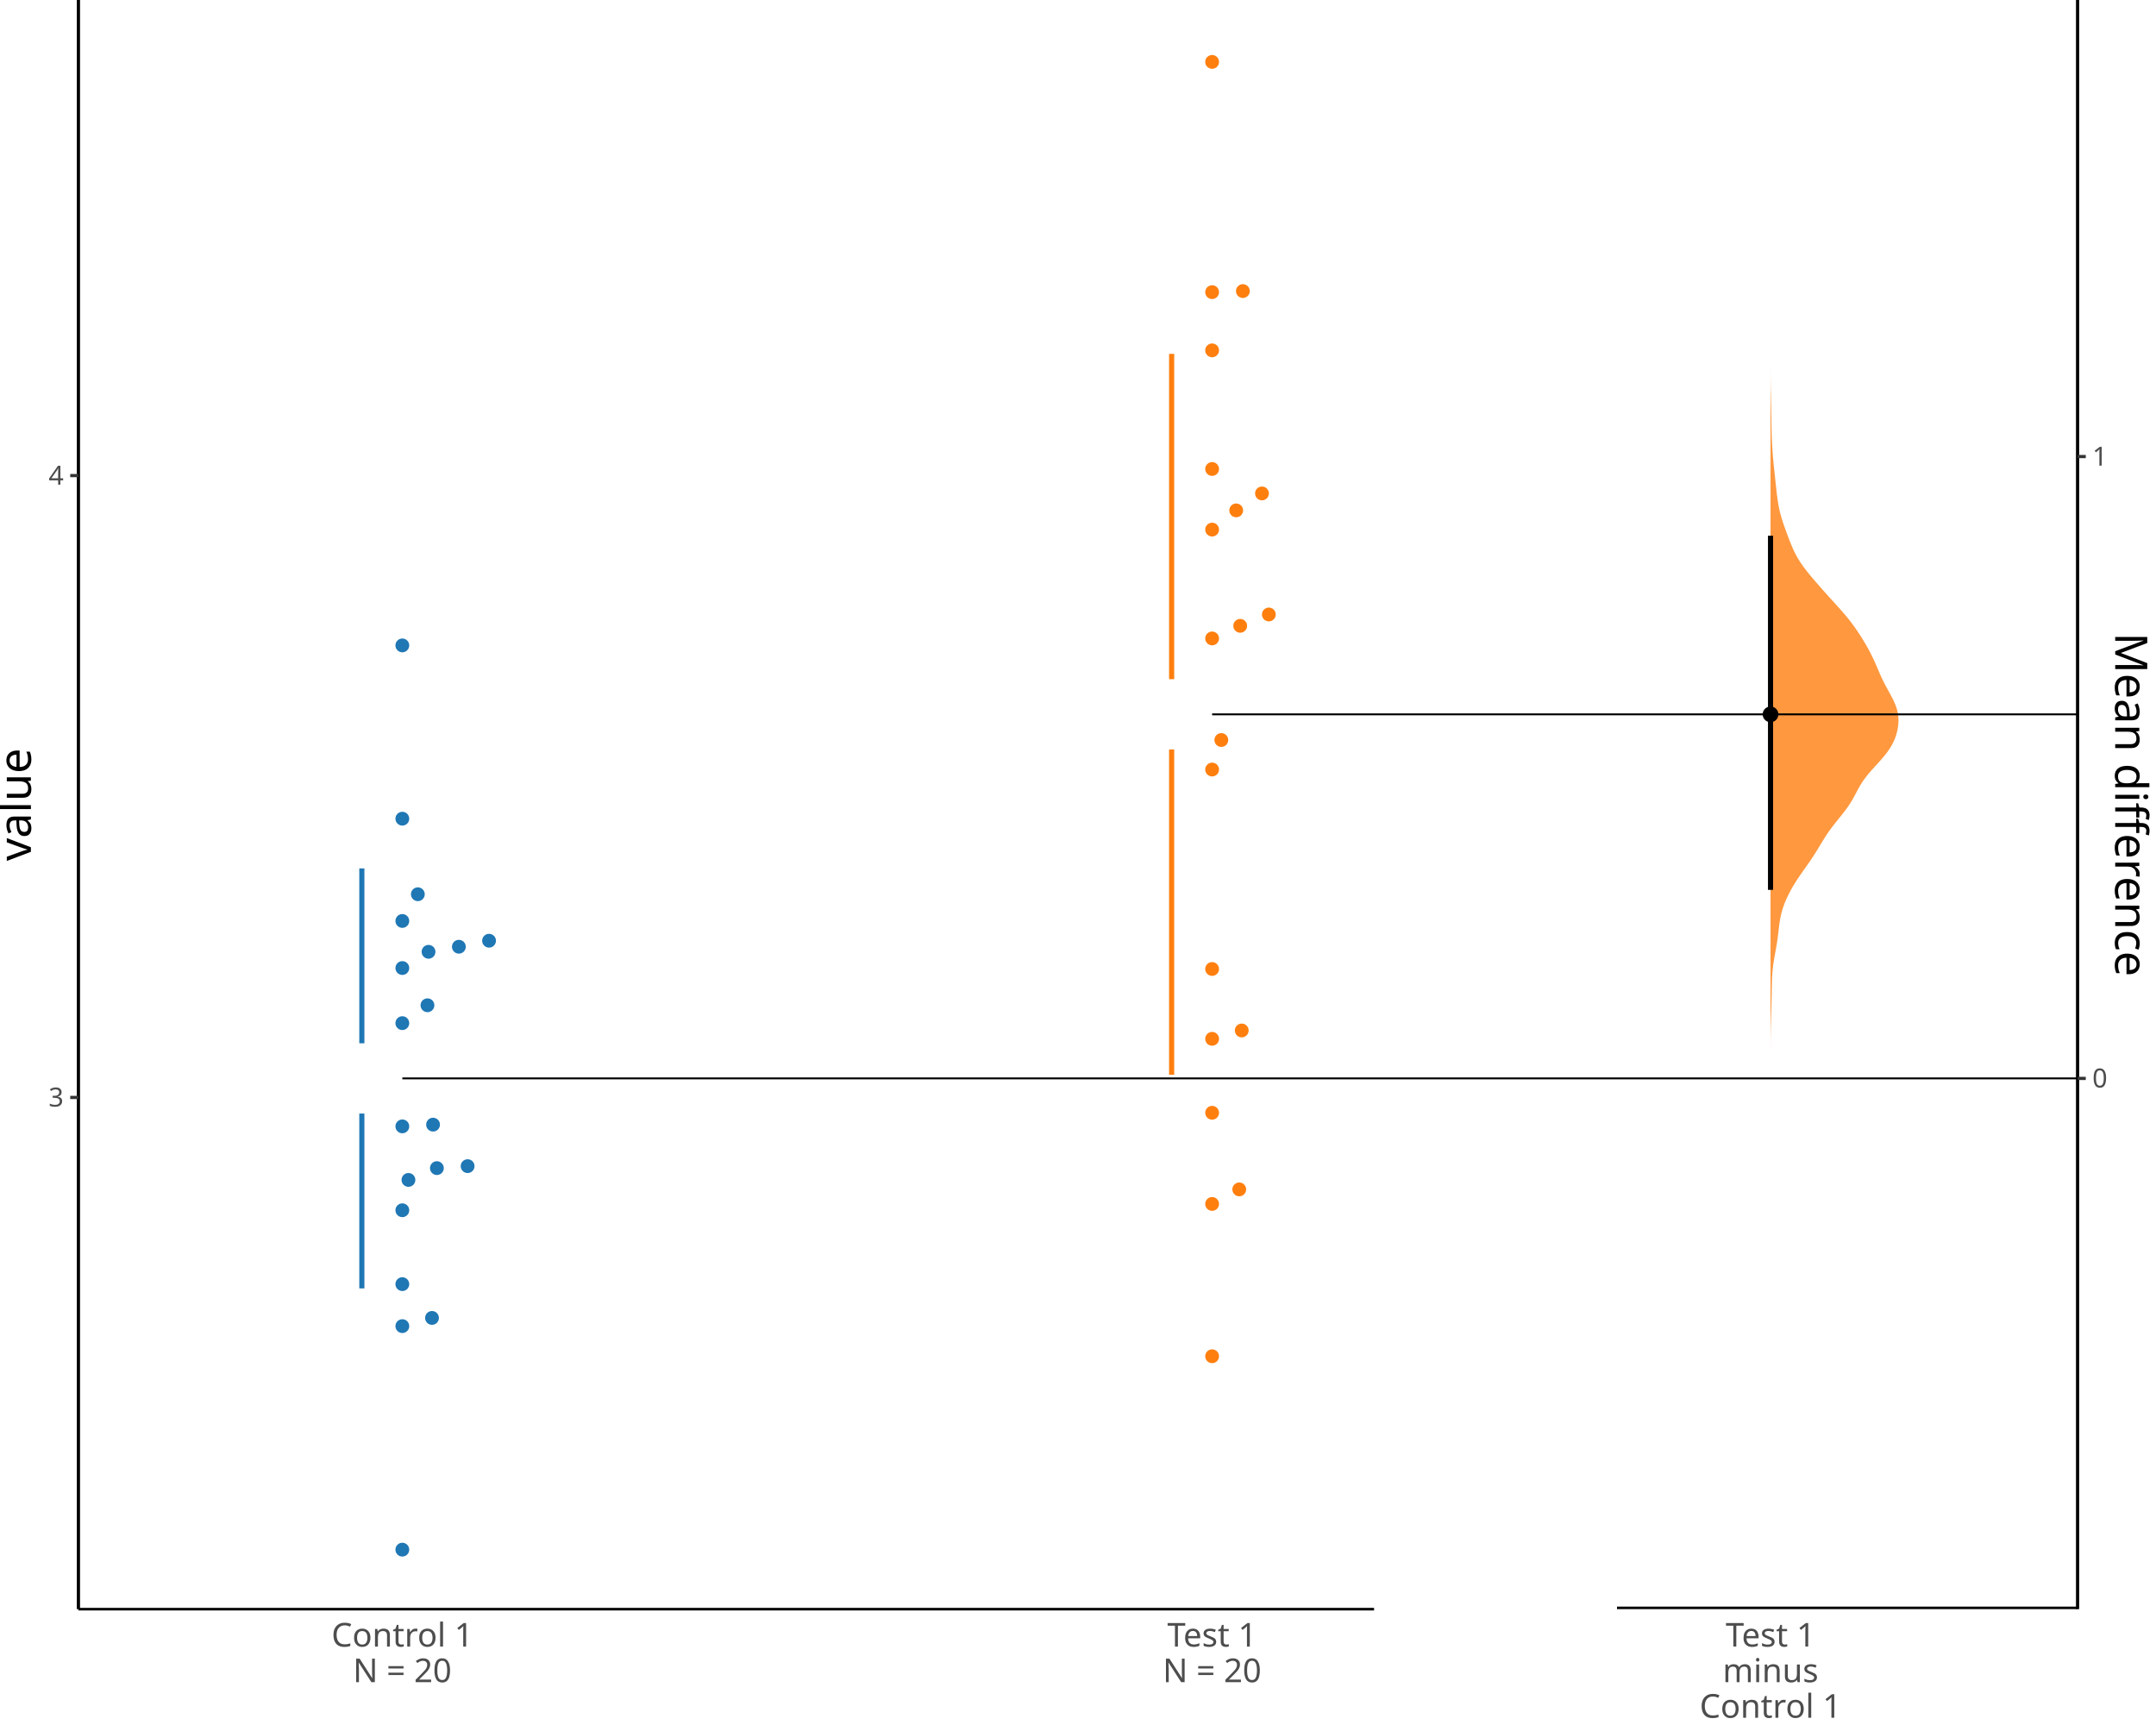
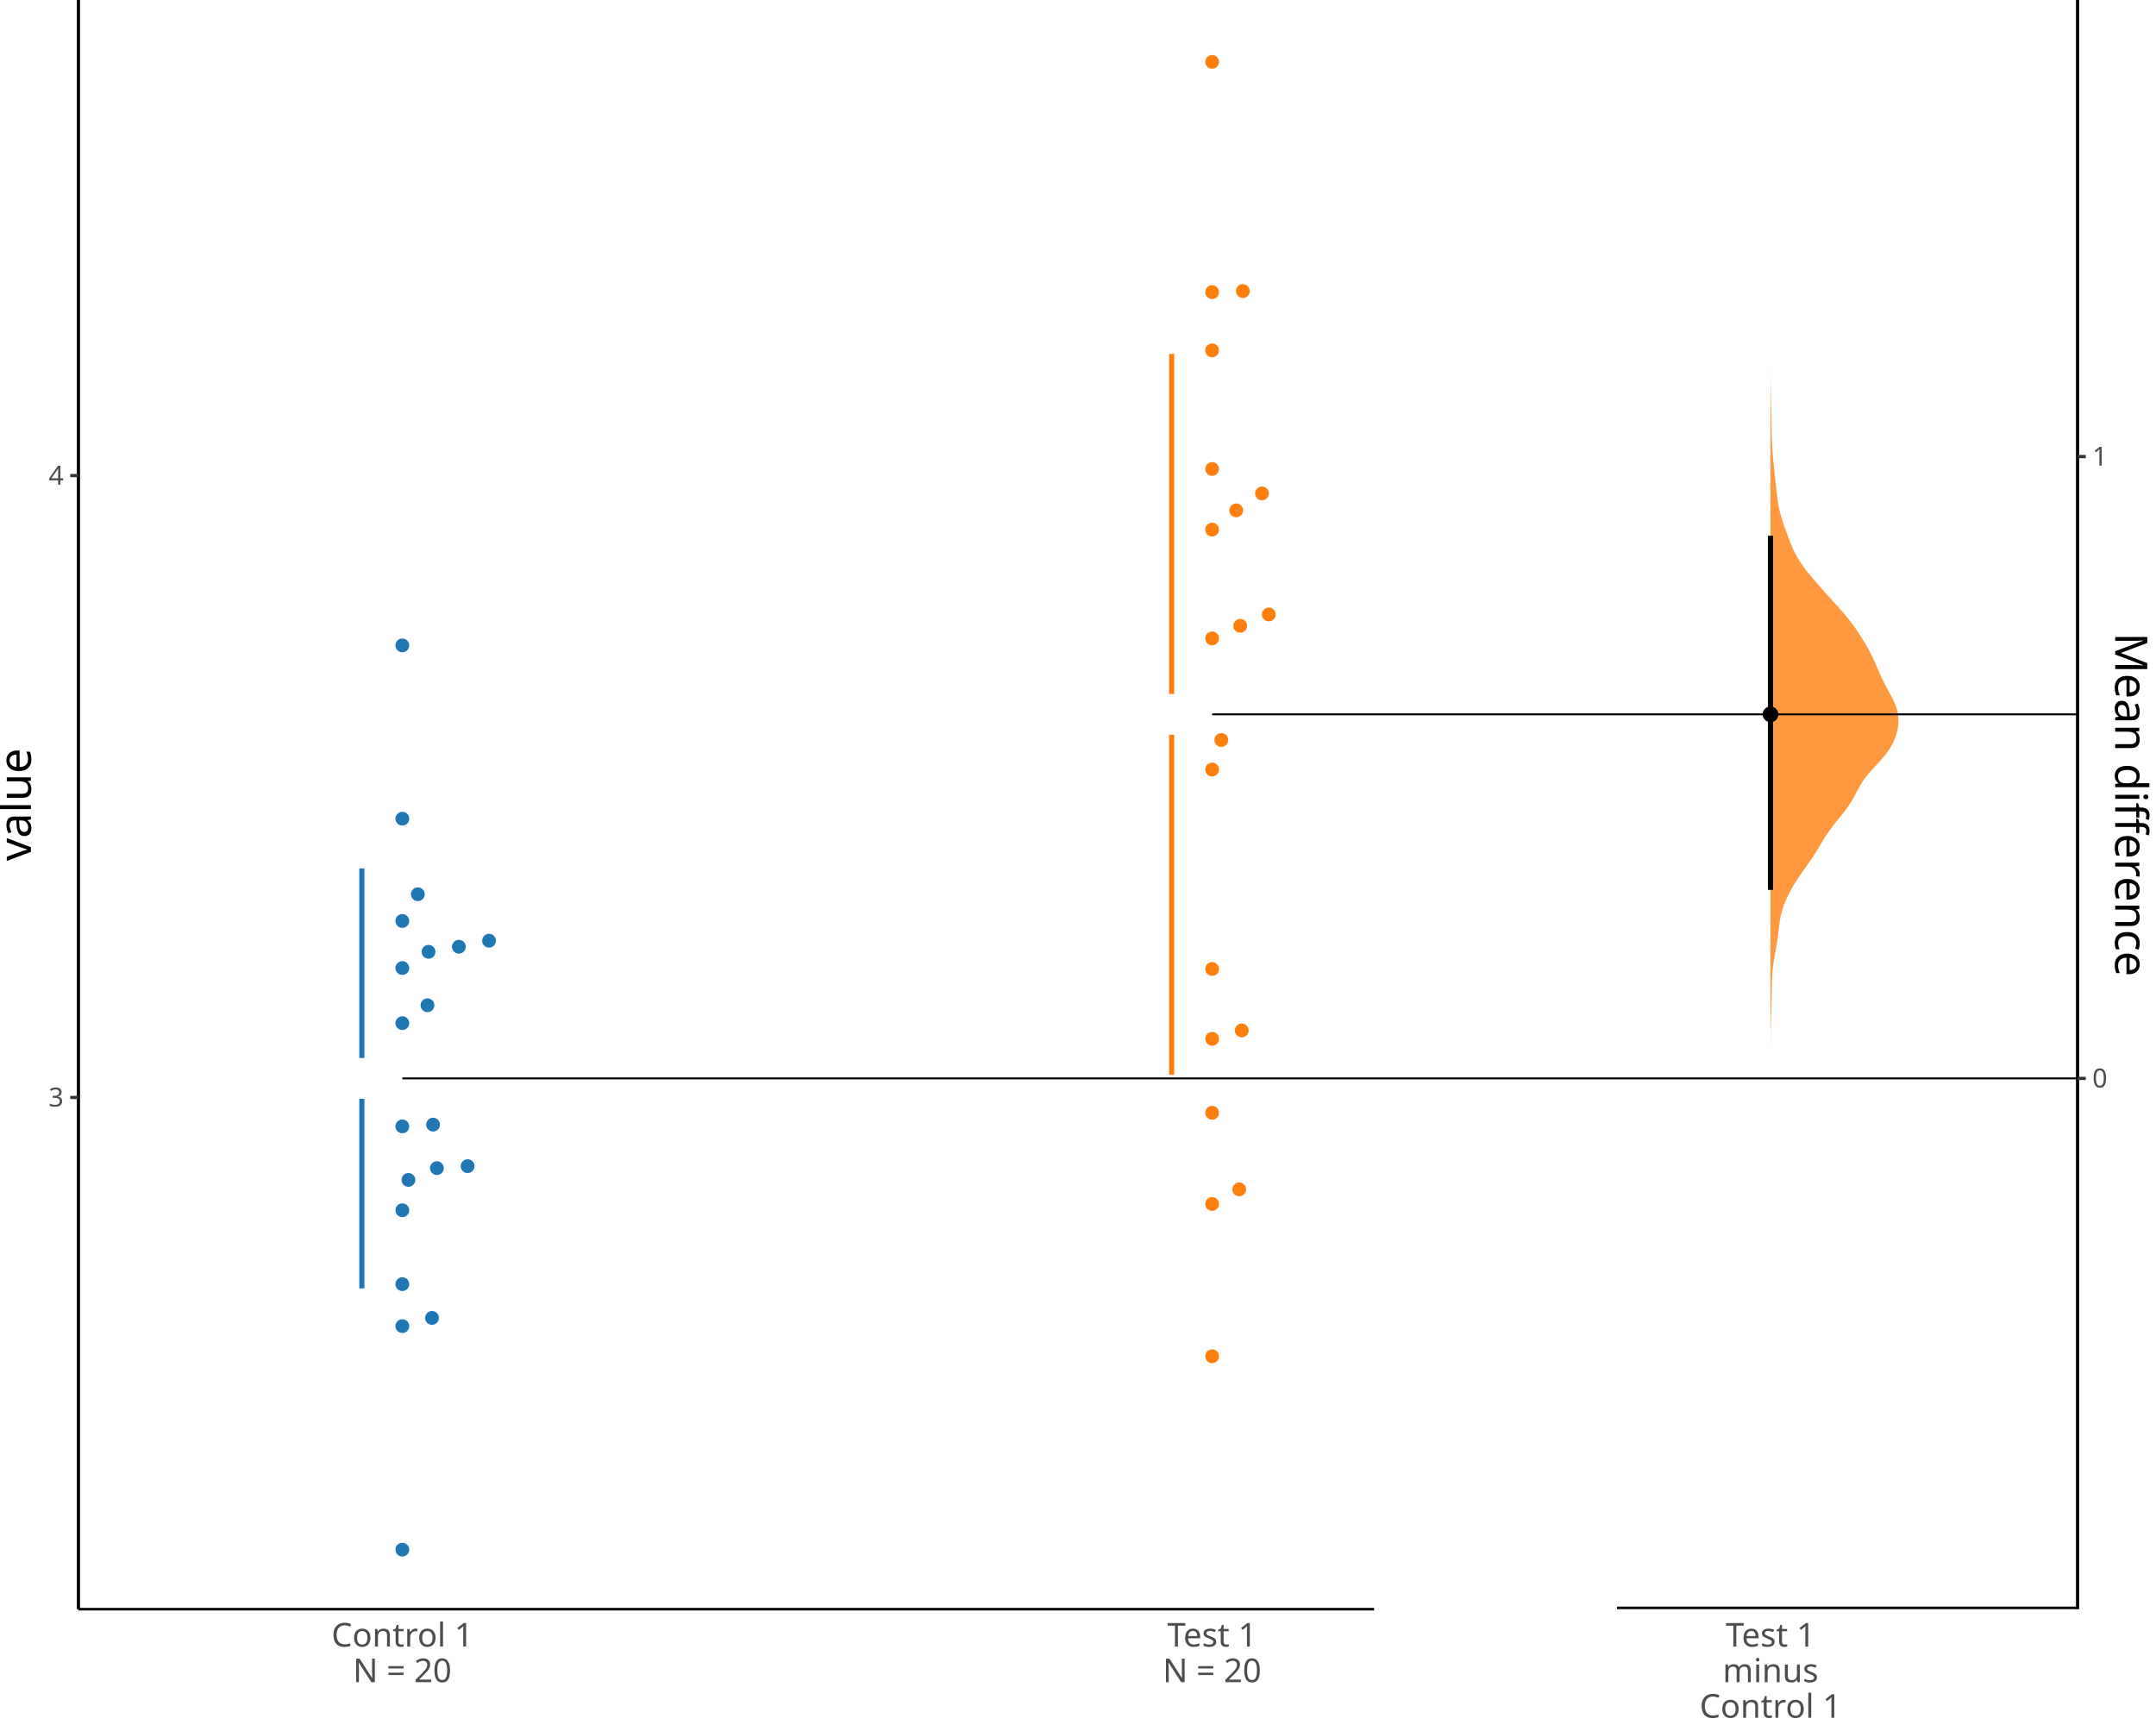
<svg xmlns="http://www.w3.org/2000/svg" class="svglite" data-engine-version="2.0" width="720.00pt" height="576.00pt" viewBox="0 0 720.00 576.00">
  <defs>
    <style type="text/css">
    .svglite line, .svglite polyline, .svglite polygon, .svglite path, .svglite rect, .svglite circle {
      fill: none;
      stroke: #000000;
      stroke-linecap: round;
      stroke-linejoin: round;
      stroke-miterlimit: 10.00;
    }
  </style>
  </defs>
  <rect width="100%" height="100%" style="stroke: none; fill: #FFFFFF;" />
  <defs>
    <clipPath id="cpMC4wMHw3MjAuMDB8MC4wMHw1NzYuMDA=">
      <rect x="0.00" y="0.00" width="720.00" height="576.00" />
    </clipPath>
  </defs>
  <g clip-path="url(#cpMC4wMHw3MjAuMDB8MC4wMHw1NzYuMDA=)">
</g>
  <defs>
    <clipPath id="cpMC4wMHw1NDAuMDB8MC4wMHw1NzYuMDA=">
      <rect x="0.00" y="0.00" width="540.00" height="576.00" />
    </clipPath>
  </defs>
  <g clip-path="url(#cpMC4wMHw1NDAuMDB8MC4wMHw1NzYuMDA=)">
    <rect x="-0" y="0.00" width="540.00" height="576.00" style="stroke-width: 1.07; stroke: #FFFFFF; fill: #FFFFFF;" />
  </g>
  <g clip-path="url(#cpMC4wMHw3MjAuMDB8MC4wMHw1NzYuMDA=)">
    <rect x="26.19" y="-0" width="513.81" height="537.32" style="stroke-width: 1.07; stroke: none; fill: #FFFFFF;" />
    <circle cx="143.11" cy="317.82" r="1.95" style="stroke-width: 0.71; stroke: #1F77B4; fill: #1F77B4;" />
    <circle cx="134.36" cy="307.52" r="1.95" style="stroke-width: 0.71; stroke: #1F77B4; fill: #1F77B4;" />
    <circle cx="144.62" cy="375.53" r="1.95" style="stroke-width: 0.71; stroke: #1F77B4; fill: #1F77B4;" />
    <circle cx="134.36" cy="404.12" r="1.95" style="stroke-width: 0.71; stroke: #1F77B4; fill: #1F77B4;" />
    <circle cx="153.24" cy="316.13" r="1.95" style="stroke-width: 0.71; stroke: #1F77B4; fill: #1F77B4;" />
    <circle cx="134.36" cy="517.45" r="1.95" style="stroke-width: 0.71; stroke: #1F77B4; fill: #1F77B4;" />
    <circle cx="163.32" cy="314.12" r="1.95" style="stroke-width: 0.71; stroke: #1F77B4; fill: #1F77B4;" />
    <circle cx="156.16" cy="389.39" r="1.95" style="stroke-width: 0.71; stroke: #1F77B4; fill: #1F77B4;" />
    <circle cx="145.90" cy="390.05" r="1.95" style="stroke-width: 0.71; stroke: #1F77B4; fill: #1F77B4;" />
    <circle cx="134.36" cy="442.81" r="1.95" style="stroke-width: 0.71; stroke: #1F77B4; fill: #1F77B4;" />
    <circle cx="134.36" cy="376.11" r="1.95" style="stroke-width: 0.71; stroke: #1F77B4; fill: #1F77B4;" />
    <circle cx="134.36" cy="215.51" r="1.95" style="stroke-width: 0.71; stroke: #1F77B4; fill: #1F77B4;" />
    <circle cx="142.75" cy="335.67" r="1.95" style="stroke-width: 0.71; stroke: #1F77B4; fill: #1F77B4;" />
    <circle cx="134.36" cy="323.24" r="1.95" style="stroke-width: 0.71; stroke: #1F77B4; fill: #1F77B4;" />
    <circle cx="134.36" cy="428.79" r="1.95" style="stroke-width: 0.71; stroke: #1F77B4; fill: #1F77B4;" />
    <circle cx="139.54" cy="298.60" r="1.95" style="stroke-width: 0.71; stroke: #1F77B4; fill: #1F77B4;" />
    <circle cx="144.27" cy="440.07" r="1.95" style="stroke-width: 0.71; stroke: #1F77B4; fill: #1F77B4;" />
    <circle cx="136.40" cy="393.99" r="1.95" style="stroke-width: 0.71; stroke: #1F77B4; fill: #1F77B4;" />
    <circle cx="134.36" cy="273.37" r="1.95" style="stroke-width: 0.71; stroke: #1F77B4; fill: #1F77B4;" />
    <circle cx="134.36" cy="341.64" r="1.95" style="stroke-width: 0.71; stroke: #1F77B4; fill: #1F77B4;" />
    <circle cx="407.86" cy="247.10" r="1.95" style="stroke-width: 0.71; stroke: #FF7F0E; fill: #FF7F0E;" />
    <circle cx="404.79" cy="402.01" r="1.95" style="stroke-width: 0.71; stroke: #FF7F0E; fill: #FF7F0E;" />
    <circle cx="423.73" cy="205.18" r="1.95" style="stroke-width: 0.71; stroke: #FF7F0E; fill: #FF7F0E;" />
    <circle cx="404.79" cy="97.55" r="1.95" style="stroke-width: 0.71; stroke: #FF7F0E; fill: #FF7F0E;" />
    <circle cx="404.79" cy="323.56" r="1.95" style="stroke-width: 0.71; stroke: #FF7F0E; fill: #FF7F0E;" />
    <circle cx="404.79" cy="452.87" r="1.95" style="stroke-width: 0.71; stroke: #FF7F0E; fill: #FF7F0E;" />
    <circle cx="412.83" cy="170.42" r="1.95" style="stroke-width: 0.71; stroke: #FF7F0E; fill: #FF7F0E;" />
    <circle cx="415.06" cy="97.19" r="1.95" style="stroke-width: 0.71; stroke: #FF7F0E; fill: #FF7F0E;" />
    <circle cx="414.17" cy="208.97" r="1.95" style="stroke-width: 0.71; stroke: #FF7F0E; fill: #FF7F0E;" />
    <circle cx="413.85" cy="397.15" r="1.95" style="stroke-width: 0.71; stroke: #FF7F0E; fill: #FF7F0E;" />
    <circle cx="404.79" cy="256.96" r="1.95" style="stroke-width: 0.71; stroke: #FF7F0E; fill: #FF7F0E;" />
    <circle cx="414.68" cy="344.09" r="1.95" style="stroke-width: 0.71; stroke: #FF7F0E; fill: #FF7F0E;" />
    <circle cx="404.79" cy="371.57" r="1.95" style="stroke-width: 0.71; stroke: #FF7F0E; fill: #FF7F0E;" />
    <circle cx="404.79" cy="20.67" r="1.95" style="stroke-width: 0.71; stroke: #FF7F0E; fill: #FF7F0E;" />
    <circle cx="404.79" cy="116.99" r="1.95" style="stroke-width: 0.71; stroke: #FF7F0E; fill: #FF7F0E;" />
    <circle cx="421.44" cy="164.76" r="1.95" style="stroke-width: 0.71; stroke: #FF7F0E; fill: #FF7F0E;" />
    <circle cx="404.79" cy="176.84" r="1.95" style="stroke-width: 0.71; stroke: #FF7F0E; fill: #FF7F0E;" />
    <circle cx="404.79" cy="346.88" r="1.95" style="stroke-width: 0.71; stroke: #FF7F0E; fill: #FF7F0E;" />
    <circle cx="404.79" cy="213.18" r="1.95" style="stroke-width: 0.71; stroke: #FF7F0E; fill: #FF7F0E;" />
    <circle cx="404.79" cy="156.60" r="1.95" style="stroke-width: 0.71; stroke: #FF7F0E; fill: #FF7F0E;" />
    <line x1="134.36" y1="360.09" x2="540.00" y2="360.09" style="stroke-width: 0.64; stroke-linecap: butt;" />
    <line x1="404.79" y1="238.53" x2="540.00" y2="238.53" style="stroke-width: 0.64; stroke-linecap: butt;" />
-     <line x1="120.84" y1="347.51" x2="120.84" y2="290.83" style="stroke-width: 1.71; stroke: #1F77B4; stroke-linecap: square;" />
-     <line x1="391.27" y1="225.94" x2="391.27" y2="119.02" style="stroke-width: 1.71; stroke: #FF7F0E; stroke-linecap: square;" />
-     <line x1="120.84" y1="372.68" x2="120.84" y2="429.36" style="stroke-width: 1.71; stroke: #1F77B4; stroke-linecap: square;" />
-     <line x1="391.27" y1="251.11" x2="391.27" y2="358.04" style="stroke-width: 1.71; stroke: #FF7F0E; stroke-linecap: square;" />
+     <line x1="120.84" y1="352.42" x2="120.84" y2="290.83" style="stroke-width: 1.71; stroke: #1F77B4; stroke-linecap: square;" />
+     <line x1="391.27" y1="230.85" x2="391.27" y2="119.02" style="stroke-width: 1.71; stroke: #FF7F0E; stroke-linecap: square;" />
+     <line x1="120.84" y1="367.77" x2="120.84" y2="429.36" style="stroke-width: 1.71; stroke: #1F77B4; stroke-linecap: square;" />
+     <line x1="391.27" y1="246.20" x2="391.27" y2="358.04" style="stroke-width: 1.71; stroke: #FF7F0E; stroke-linecap: square;" />
    <line x1="26.19" y1="537.32" x2="458.87" y2="537.32" style="stroke-width: 0.85; stroke-linecap: butt;" />
    <polyline points="26.19,537.32 26.19,0.00 " style="stroke-width: 1.07; stroke-linecap: butt;" />
    <text x="21.26" y="369.48" text-anchor="end" style="font-size: 8.80px; fill: #4D4D4D; font-family: sans;" textLength="4.89px" lengthAdjust="spacingAndGlyphs">3</text>
    <text x="21.26" y="161.83" text-anchor="end" style="font-size: 8.80px; fill: #4D4D4D; font-family: sans;" textLength="4.89px" lengthAdjust="spacingAndGlyphs">4</text>
    <polyline points="23.45,366.45 26.19,366.45 " style="stroke-width: 1.07; stroke: #333333; stroke-linecap: butt;" />
    <polyline points="23.45,158.80 26.19,158.80 " style="stroke-width: 1.07; stroke: #333333; stroke-linecap: butt;" />
    <text x="134.36" y="549.82" text-anchor="middle" style="font-size: 11.00px; fill: #4D4D4D; font-family: sans;" textLength="44.64px" lengthAdjust="spacingAndGlyphs">Control 1</text>
    <text x="134.36" y="561.70" text-anchor="middle" style="font-size: 11.00px; fill: #4D4D4D; font-family: sans;" textLength="32.72px" lengthAdjust="spacingAndGlyphs">N = 20</text>
    <text x="404.79" y="549.82" text-anchor="middle" style="font-size: 11.00px; fill: #4D4D4D; font-family: sans;" textLength="30.57px" lengthAdjust="spacingAndGlyphs">Test 1</text>
    <text x="404.79" y="561.70" text-anchor="middle" style="font-size: 11.00px; fill: #4D4D4D; font-family: sans;" textLength="32.72px" lengthAdjust="spacingAndGlyphs">N = 20</text>
    <text transform="translate(10.32,268.66) rotate(-90)" text-anchor="middle" style="font-size: 15.00px; font-family: sans;" textLength="35.87px" lengthAdjust="spacingAndGlyphs">value</text>
  </g>
  <defs>
    <clipPath id="cpNTQwLjAwfDcyMC4wMHwwLjAwfDU3Ni4wMA==">
      <rect x="540.00" y="0.00" width="180.00" height="576.00" />
    </clipPath>
  </defs>
  <g clip-path="url(#cpNTQwLjAwfDcyMC4wMHwwLjAwfDU3Ni4wMA==)">
    <rect x="540.00" y="0.00" width="180.00" height="576.00" style="stroke-width: 1.07; stroke: #FFFFFF; fill: #FFFFFF;" />
  </g>
  <g clip-path="url(#cpMC4wMHw3MjAuMDB8MC4wMHw1NzYuMDA=)">
</g>
  <defs>
    <clipPath id="cpNTQwLjAwfDY5My44MXwwLjAwfDUzNy4zMg==">
      <rect x="540.00" y="0.00" width="153.81" height="537.32" />
    </clipPath>
  </defs>
  <g clip-path="url(#cpNTQwLjAwfDY5My44MXwwLjAwfDUzNy4zMg==)">
    <rect x="540.00" y="-0" width="153.81" height="537.32" style="stroke-width: 1.07; stroke: none; fill: #FFFFFF;" />
    <polygon points="591.27,352.95 591.27,352.50 591.27,352.04 591.27,351.59 591.27,351.13 591.27,350.68 591.28,350.22 591.28,349.77 591.28,349.31 591.28,348.86 591.28,348.40 591.29,347.94 591.29,347.49 591.29,347.03 591.30,346.58 591.30,346.12 591.31,345.67 591.32,345.21 591.32,344.76 591.33,344.30 591.34,343.85 591.35,343.39 591.36,342.93 591.37,342.48 591.38,342.02 591.40,341.57 591.41,341.11 591.42,340.66 591.44,340.20 591.45,339.75 591.46,339.29 591.48,338.83 591.49,338.38 591.51,337.92 591.52,337.47 591.54,337.01 591.55,336.56 591.56,336.10 591.58,335.65 591.59,335.19 591.60,334.74 591.61,334.28 591.62,333.82 591.63,333.37 591.64,332.91 591.65,332.46 591.66,332.00 591.67,331.55 591.68,331.09 591.68,330.64 591.69,330.18 591.70,329.73 591.71,329.27 591.72,328.81 591.73,328.36 591.74,327.90 591.75,327.45 591.77,326.99 591.79,326.54 591.81,326.08 591.84,325.63 591.87,325.17 591.90,324.71 591.94,324.26 591.98,323.80 592.03,323.35 592.08,322.89 592.14,322.44 592.20,321.98 592.26,321.53 592.33,321.07 592.40,320.62 592.48,320.16 592.56,319.70 592.64,319.25 592.72,318.79 592.80,318.34 592.89,317.88 592.97,317.43 593.05,316.97 593.13,316.52 593.21,316.06 593.29,315.61 593.37,315.15 593.44,314.69 593.51,314.24 593.58,313.78 593.64,313.33 593.70,312.87 593.76,312.42 593.81,311.96 593.87,311.51 593.92,311.05 593.97,310.59 594.03,310.14 594.08,309.68 594.14,309.23 594.19,308.77 594.26,308.32 594.32,307.86 594.40,307.41 594.47,306.95 594.56,306.50 594.65,306.04 594.75,305.58 594.86,305.13 594.97,304.67 595.10,304.22 595.23,303.76 595.37,303.31 595.52,302.85 595.68,302.40 595.85,301.94 596.03,301.48 596.21,301.03 596.41,300.57 596.61,300.12 596.81,299.66 597.03,299.21 597.25,298.75 597.48,298.30 597.72,297.84 597.96,297.39 598.21,296.93 598.47,296.47 598.73,296.02 599.01,295.56 599.28,295.11 599.57,294.65 599.86,294.20 600.15,293.74 600.45,293.29 600.76,292.83 601.07,292.38 601.38,291.92 601.70,291.46 602.02,291.01 602.34,290.55 602.66,290.10 602.98,289.64 603.30,289.19 603.62,288.73 603.94,288.28 604.26,287.82 604.57,287.36 604.88,286.91 605.18,286.45 605.48,286.00 605.78,285.54 606.07,285.09 606.36,284.63 606.64,284.18 606.92,283.72 607.20,283.27 607.48,282.81 607.75,282.35 608.02,281.90 608.30,281.44 608.58,280.99 608.85,280.53 609.14,280.08 609.43,279.62 609.72,279.17 610.02,278.71 610.33,278.26 610.64,277.80 610.96,277.34 611.29,276.89 611.63,276.43 611.98,275.98 612.33,275.52 612.68,275.07 613.04,274.61 613.41,274.16 613.77,273.70 614.14,273.24 614.51,272.79 614.88,272.33 615.24,271.88 615.60,271.42 615.95,270.97 616.29,270.51 616.63,270.06 616.96,269.60 617.28,269.15 617.58,268.69 617.88,268.23 618.16,267.78 618.44,267.32 618.70,266.87 618.96,266.41 619.21,265.96 619.46,265.50 619.70,265.05 619.94,264.59 620.18,264.14 620.42,263.68 620.67,263.22 620.93,262.77 621.19,262.31 621.46,261.86 621.75,261.40 622.05,260.95 622.36,260.49 622.69,260.04 623.03,259.58 623.38,259.12 623.75,258.67 624.13,258.21 624.52,257.76 624.92,257.30 625.32,256.85 625.73,256.39 626.15,255.94 626.56,255.48 626.98,255.03 627.39,254.57 627.80,254.11 628.20,253.66 628.60,253.20 628.99,252.75 629.36,252.29 629.73,251.84 630.08,251.38 630.41,250.93 630.73,250.47 631.04,250.02 631.33,249.56 631.60,249.10 631.86,248.65 632.10,248.19 632.32,247.74 632.53,247.28 632.72,246.83 632.90,246.37 633.06,245.92 633.21,245.46 633.34,245.00 633.47,244.55 633.58,244.09 633.67,243.64 633.76,243.18 633.83,242.73 633.89,242.27 633.94,241.82 633.97,241.36 633.99,240.91 634.00,240.45 633.99,239.99 633.96,239.54 633.92,239.08 633.86,238.63 633.79,238.17 633.70,237.72 633.59,237.26 633.47,236.81 633.33,236.35 633.17,235.90 633.00,235.44 632.82,234.98 632.62,234.53 632.41,234.07 632.20,233.62 631.97,233.16 631.73,232.71 631.49,232.25 631.25,231.80 631.00,231.34 630.75,230.88 630.50,230.43 630.25,229.97 630.00,229.52 629.76,229.06 629.52,228.61 629.28,228.15 629.05,227.70 628.83,227.24 628.61,226.79 628.39,226.33 628.18,225.87 627.98,225.42 627.77,224.96 627.58,224.51 627.38,224.05 627.18,223.60 626.99,223.14 626.79,222.69 626.60,222.23 626.40,221.78 626.20,221.32 625.99,220.86 625.79,220.41 625.57,219.95 625.36,219.50 625.14,219.04 624.91,218.59 624.68,218.13 624.45,217.68 624.21,217.22 623.96,216.76 623.71,216.31 623.45,215.85 623.19,215.40 622.93,214.94 622.66,214.49 622.38,214.03 622.10,213.58 621.82,213.12 621.54,212.67 621.25,212.21 620.95,211.75 620.65,211.30 620.35,210.84 620.04,210.39 619.73,209.93 619.41,209.48 619.08,209.02 618.75,208.57 618.41,208.11 618.07,207.66 617.71,207.20 617.35,206.74 616.98,206.29 616.61,205.83 616.23,205.38 615.84,204.92 615.44,204.47 615.05,204.01 614.64,203.56 614.24,203.10 613.83,202.64 613.42,202.19 613.01,201.73 612.59,201.28 612.18,200.82 611.77,200.37 611.35,199.91 610.94,199.46 610.53,199.00 610.12,198.55 609.71,198.09 609.31,197.63 608.90,197.18 608.50,196.72 608.10,196.27 607.69,195.81 607.30,195.36 606.90,194.90 606.50,194.45 606.11,193.99 605.72,193.54 605.33,193.08 604.94,192.62 604.56,192.17 604.19,191.71 603.82,191.26 603.46,190.80 603.10,190.35 602.75,189.89 602.41,189.44 602.08,188.98 601.76,188.52 601.44,188.07 601.14,187.61 600.85,187.16 600.57,186.70 600.30,186.25 600.04,185.79 599.79,185.34 599.55,184.88 599.32,184.43 599.10,183.97 598.89,183.51 598.68,183.06 598.48,182.60 598.29,182.15 598.10,181.69 597.92,181.24 597.74,180.78 597.56,180.33 597.38,179.87 597.21,179.42 597.04,178.96 596.87,178.50 596.70,178.05 596.53,177.59 596.37,177.14 596.20,176.68 596.04,176.23 595.88,175.77 595.72,175.32 595.56,174.86 595.41,174.40 595.26,173.95 595.12,173.49 594.98,173.04 594.85,172.58 594.72,172.13 594.59,171.67 594.48,171.22 594.36,170.76 594.26,170.31 594.16,169.85 594.07,169.39 593.98,168.94 593.89,168.48 593.82,168.03 593.74,167.57 593.67,167.12 593.61,166.66 593.55,166.21 593.49,165.75 593.43,165.29 593.37,164.84 593.32,164.38 593.27,163.93 593.22,163.47 593.17,163.02 593.12,162.56 593.07,162.11 593.02,161.65 592.97,161.20 592.92,160.74 592.87,160.28 592.82,159.83 592.77,159.37 592.72,158.92 592.67,158.46 592.63,158.01 592.58,157.55 592.53,157.10 592.48,156.64 592.43,156.19 592.39,155.73 592.34,155.27 592.29,154.82 592.25,154.36 592.21,153.91 592.16,153.45 592.12,153.00 592.08,152.54 592.04,152.09 592.01,151.63 591.97,151.17 591.94,150.72 591.91,150.26 591.88,149.81 591.85,149.35 591.82,148.90 591.80,148.44 591.77,147.99 591.75,147.53 591.73,147.08 591.71,146.62 591.69,146.16 591.68,145.71 591.66,145.25 591.65,144.80 591.64,144.34 591.63,143.89 591.62,143.43 591.61,142.98 591.60,142.52 591.59,142.07 591.59,141.61 591.58,141.15 591.57,140.70 591.56,140.24 591.56,139.79 591.55,139.33 591.54,138.88 591.53,138.42 591.53,137.97 591.52,137.51 591.51,137.05 591.50,136.60 591.49,136.14 591.48,135.69 591.47,135.23 591.46,134.78 591.44,134.32 591.43,133.87 591.42,133.41 591.41,132.96 591.40,132.50 591.39,132.04 591.38,131.59 591.37,131.13 591.36,130.68 591.35,130.22 591.34,129.77 591.33,129.31 591.32,128.86 591.31,128.40 591.31,127.95 591.30,127.49 591.30,127.03 591.29,126.58 591.29,126.12 591.29,125.67 591.28,125.21 591.28,124.76 591.28,124.30 591.28,123.85 591.28,123.39 591.27,122.93 591.27,122.48 591.27,122.02 591.27,121.57 591.27,121.11 591.27,120.66 591.27,120.20 " style="stroke-width: 0.75; stroke: none; fill: #FF7F0E; fill-opacity: 0.80;" />
    <line x1="591.27" y1="296.28" x2="591.27" y2="179.74" style="stroke-width: 1.71; stroke-linecap: square;" />
    <circle cx="591.27" cy="238.53" r="2.25" style="stroke-width: 0.75; fill: #000000;" />
    <line x1="334.92" y1="360.09" x2="334.92" y2="360.09" style="stroke-width: 1.71; stroke-linecap: square;" />
    <circle cx="334.92" cy="360.09" r="2.25" style="stroke-width: 0.75; fill: #000000;" />
    <line x1="540.00" y1="238.53" x2="693.81" y2="238.53" style="stroke-width: 0.64; stroke-linecap: butt;" />
    <line x1="540.00" y1="360.09" x2="693.81" y2="360.09" style="stroke-width: 0.64; stroke-linecap: butt;" />
    <line x1="540.00" y1="537.32" x2="693.81" y2="537.32" style="stroke-width: 1.71; stroke-linecap: butt;" />
  </g>
  <g clip-path="url(#cpMC4wMHw3MjAuMDB8MC4wMHw1NzYuMDA=)">
    <polyline points="693.81,537.32 693.81,0.00 " style="stroke-width: 1.07; stroke-linecap: butt;" />
    <polyline points="693.81,360.09 696.55,360.09 " style="stroke-width: 1.07; stroke: #333333; stroke-linecap: butt;" />
    <polyline points="693.81,152.45 696.55,152.45 " style="stroke-width: 1.07; stroke: #333333; stroke-linecap: butt;" />
    <text x="698.74" y="363.12" style="font-size: 8.80px; fill: #4D4D4D; font-family: sans;" textLength="4.89px" lengthAdjust="spacingAndGlyphs">0</text>
    <text x="698.74" y="155.48" style="font-size: 8.80px; fill: #4D4D4D; font-family: sans;" textLength="4.89px" lengthAdjust="spacingAndGlyphs">1</text>
    <text x="591.27" y="549.82" text-anchor="middle" style="font-size: 11.00px; fill: #4D4D4D; font-family: sans;" textLength="30.57px" lengthAdjust="spacingAndGlyphs">Test 1</text>
    <text x="591.27" y="561.70" text-anchor="middle" style="font-size: 11.00px; fill: #4D4D4D; font-family: sans;" textLength="29.35px" lengthAdjust="spacingAndGlyphs">minus</text>
    <text x="591.27" y="573.58" text-anchor="middle" style="font-size: 11.00px; fill: #4D4D4D; font-family: sans;" textLength="44.64px" lengthAdjust="spacingAndGlyphs">Control 1</text>
    <text transform="translate(706.38,268.66) rotate(90)" text-anchor="middle" style="font-size: 15.00px; font-family: sans;" textLength="107.58px" lengthAdjust="spacingAndGlyphs">Mean difference</text>
  </g>
</svg>
